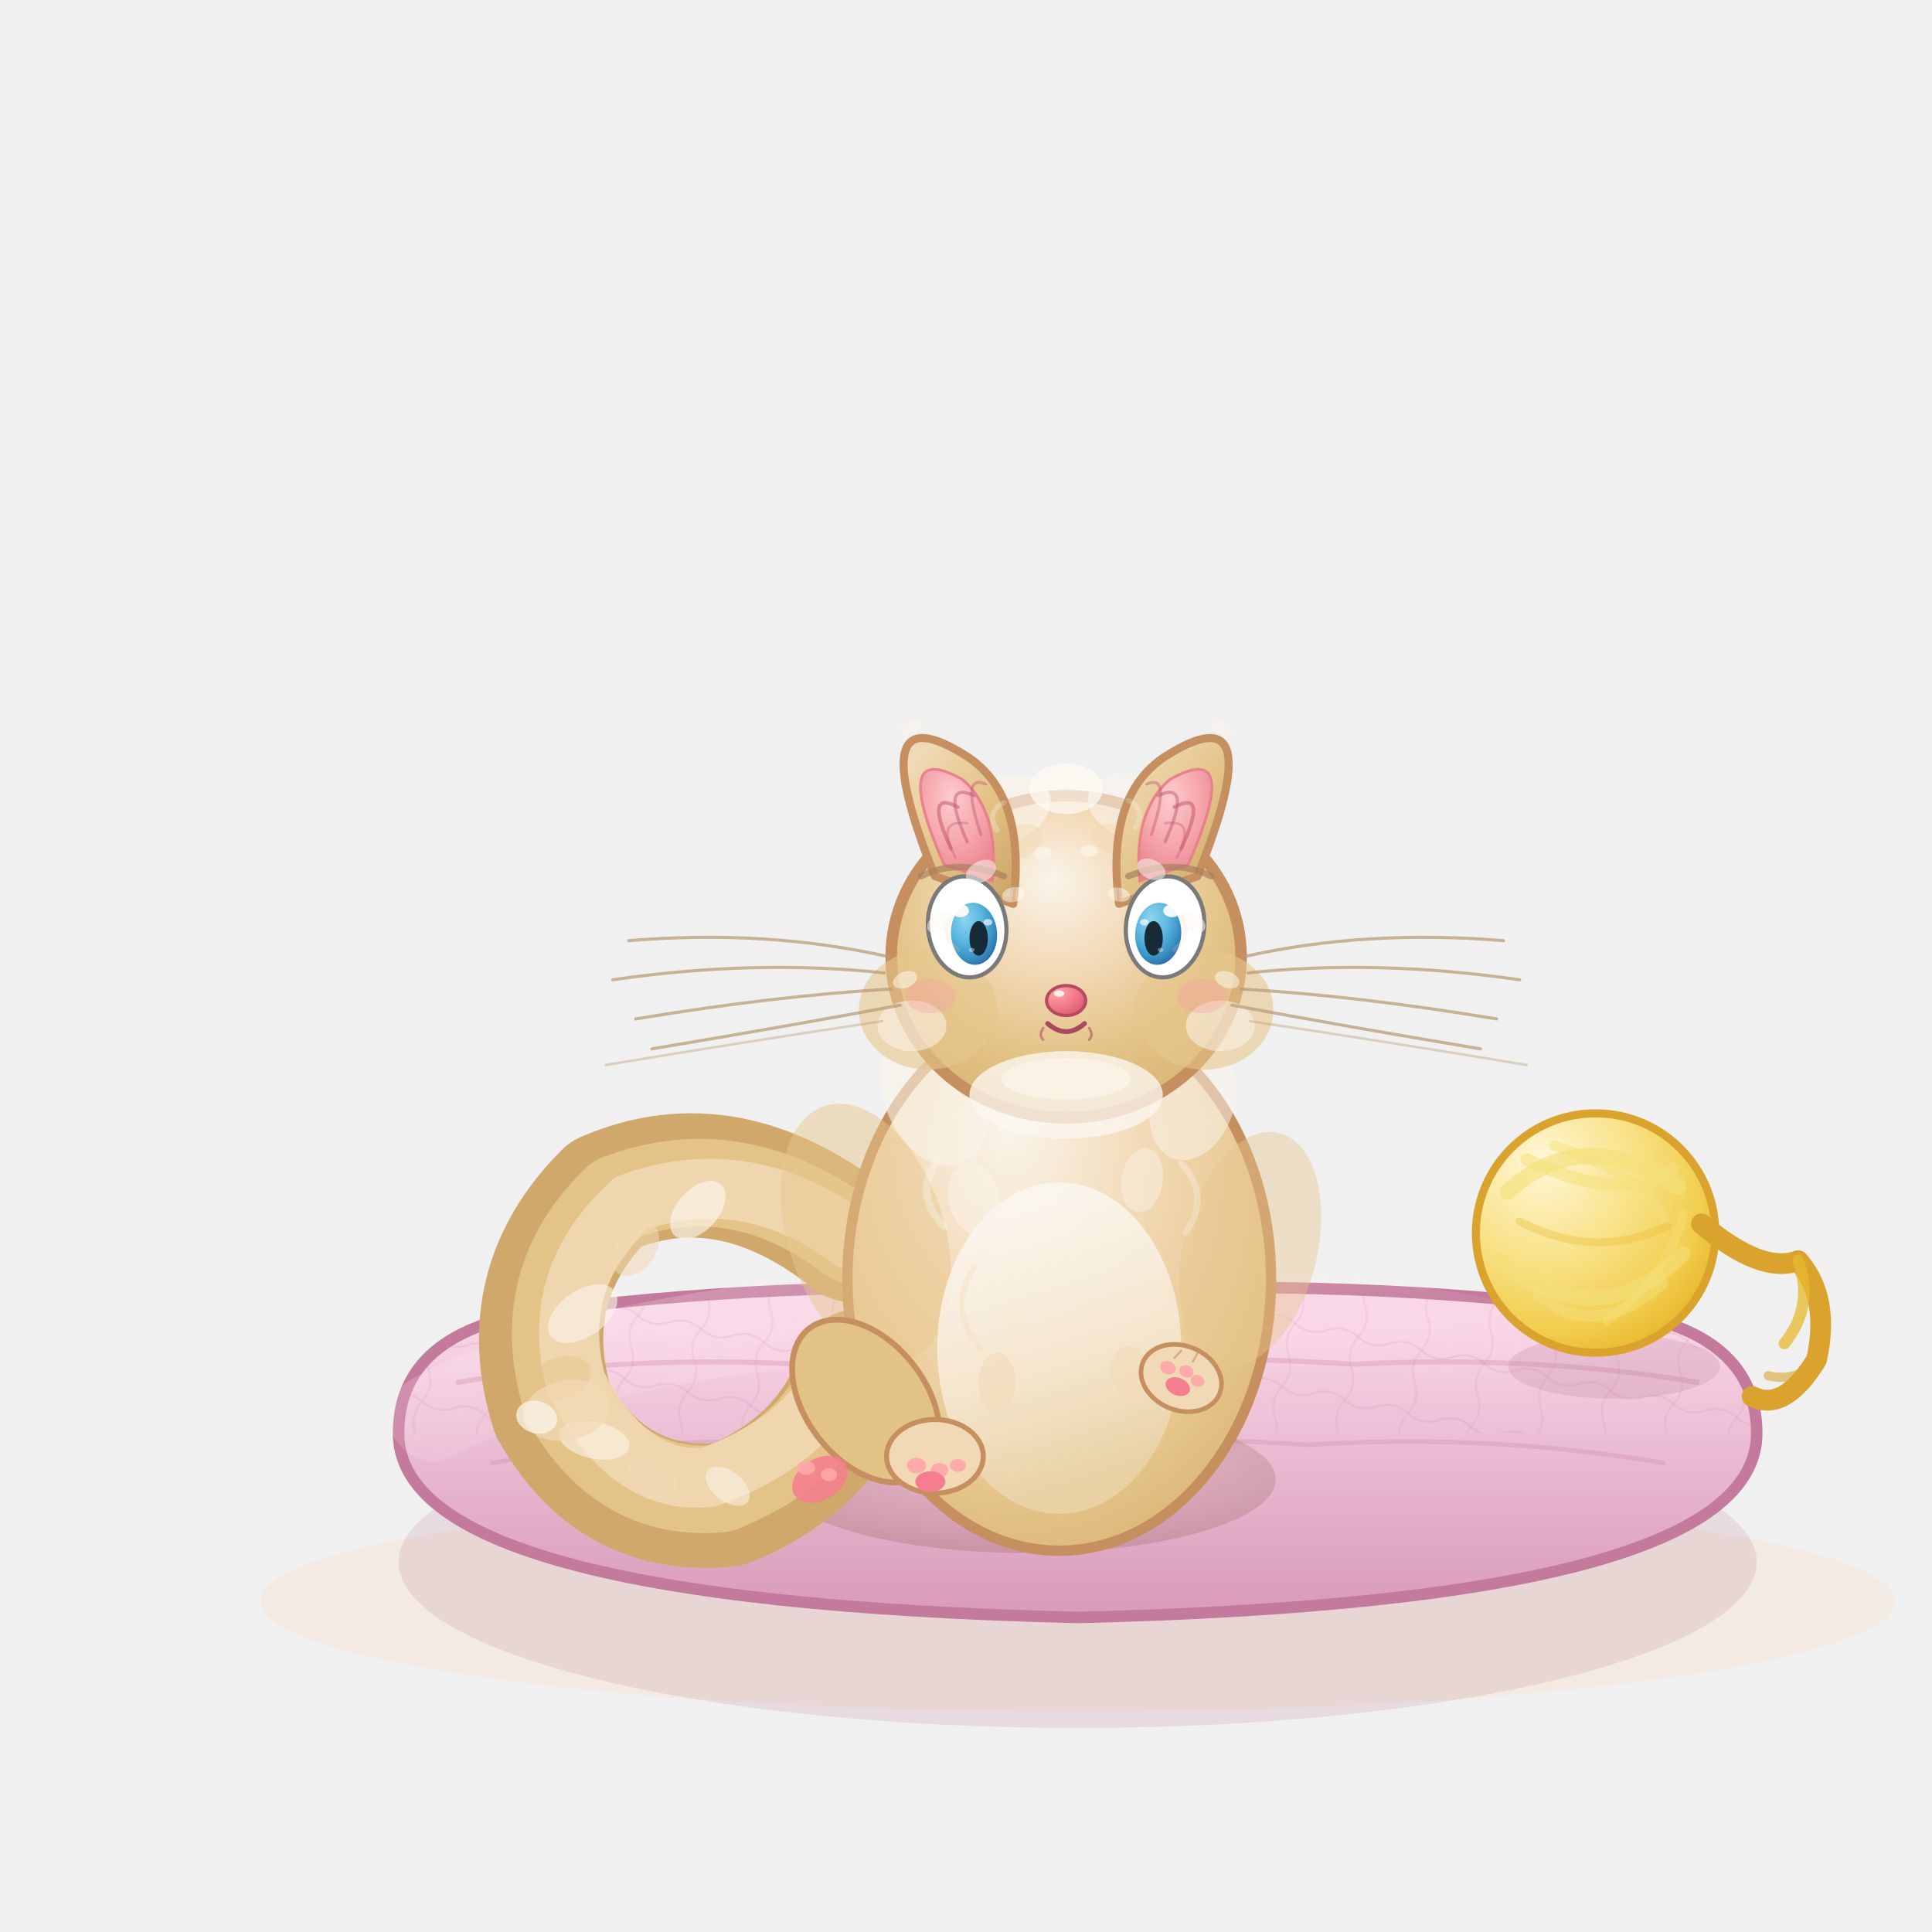
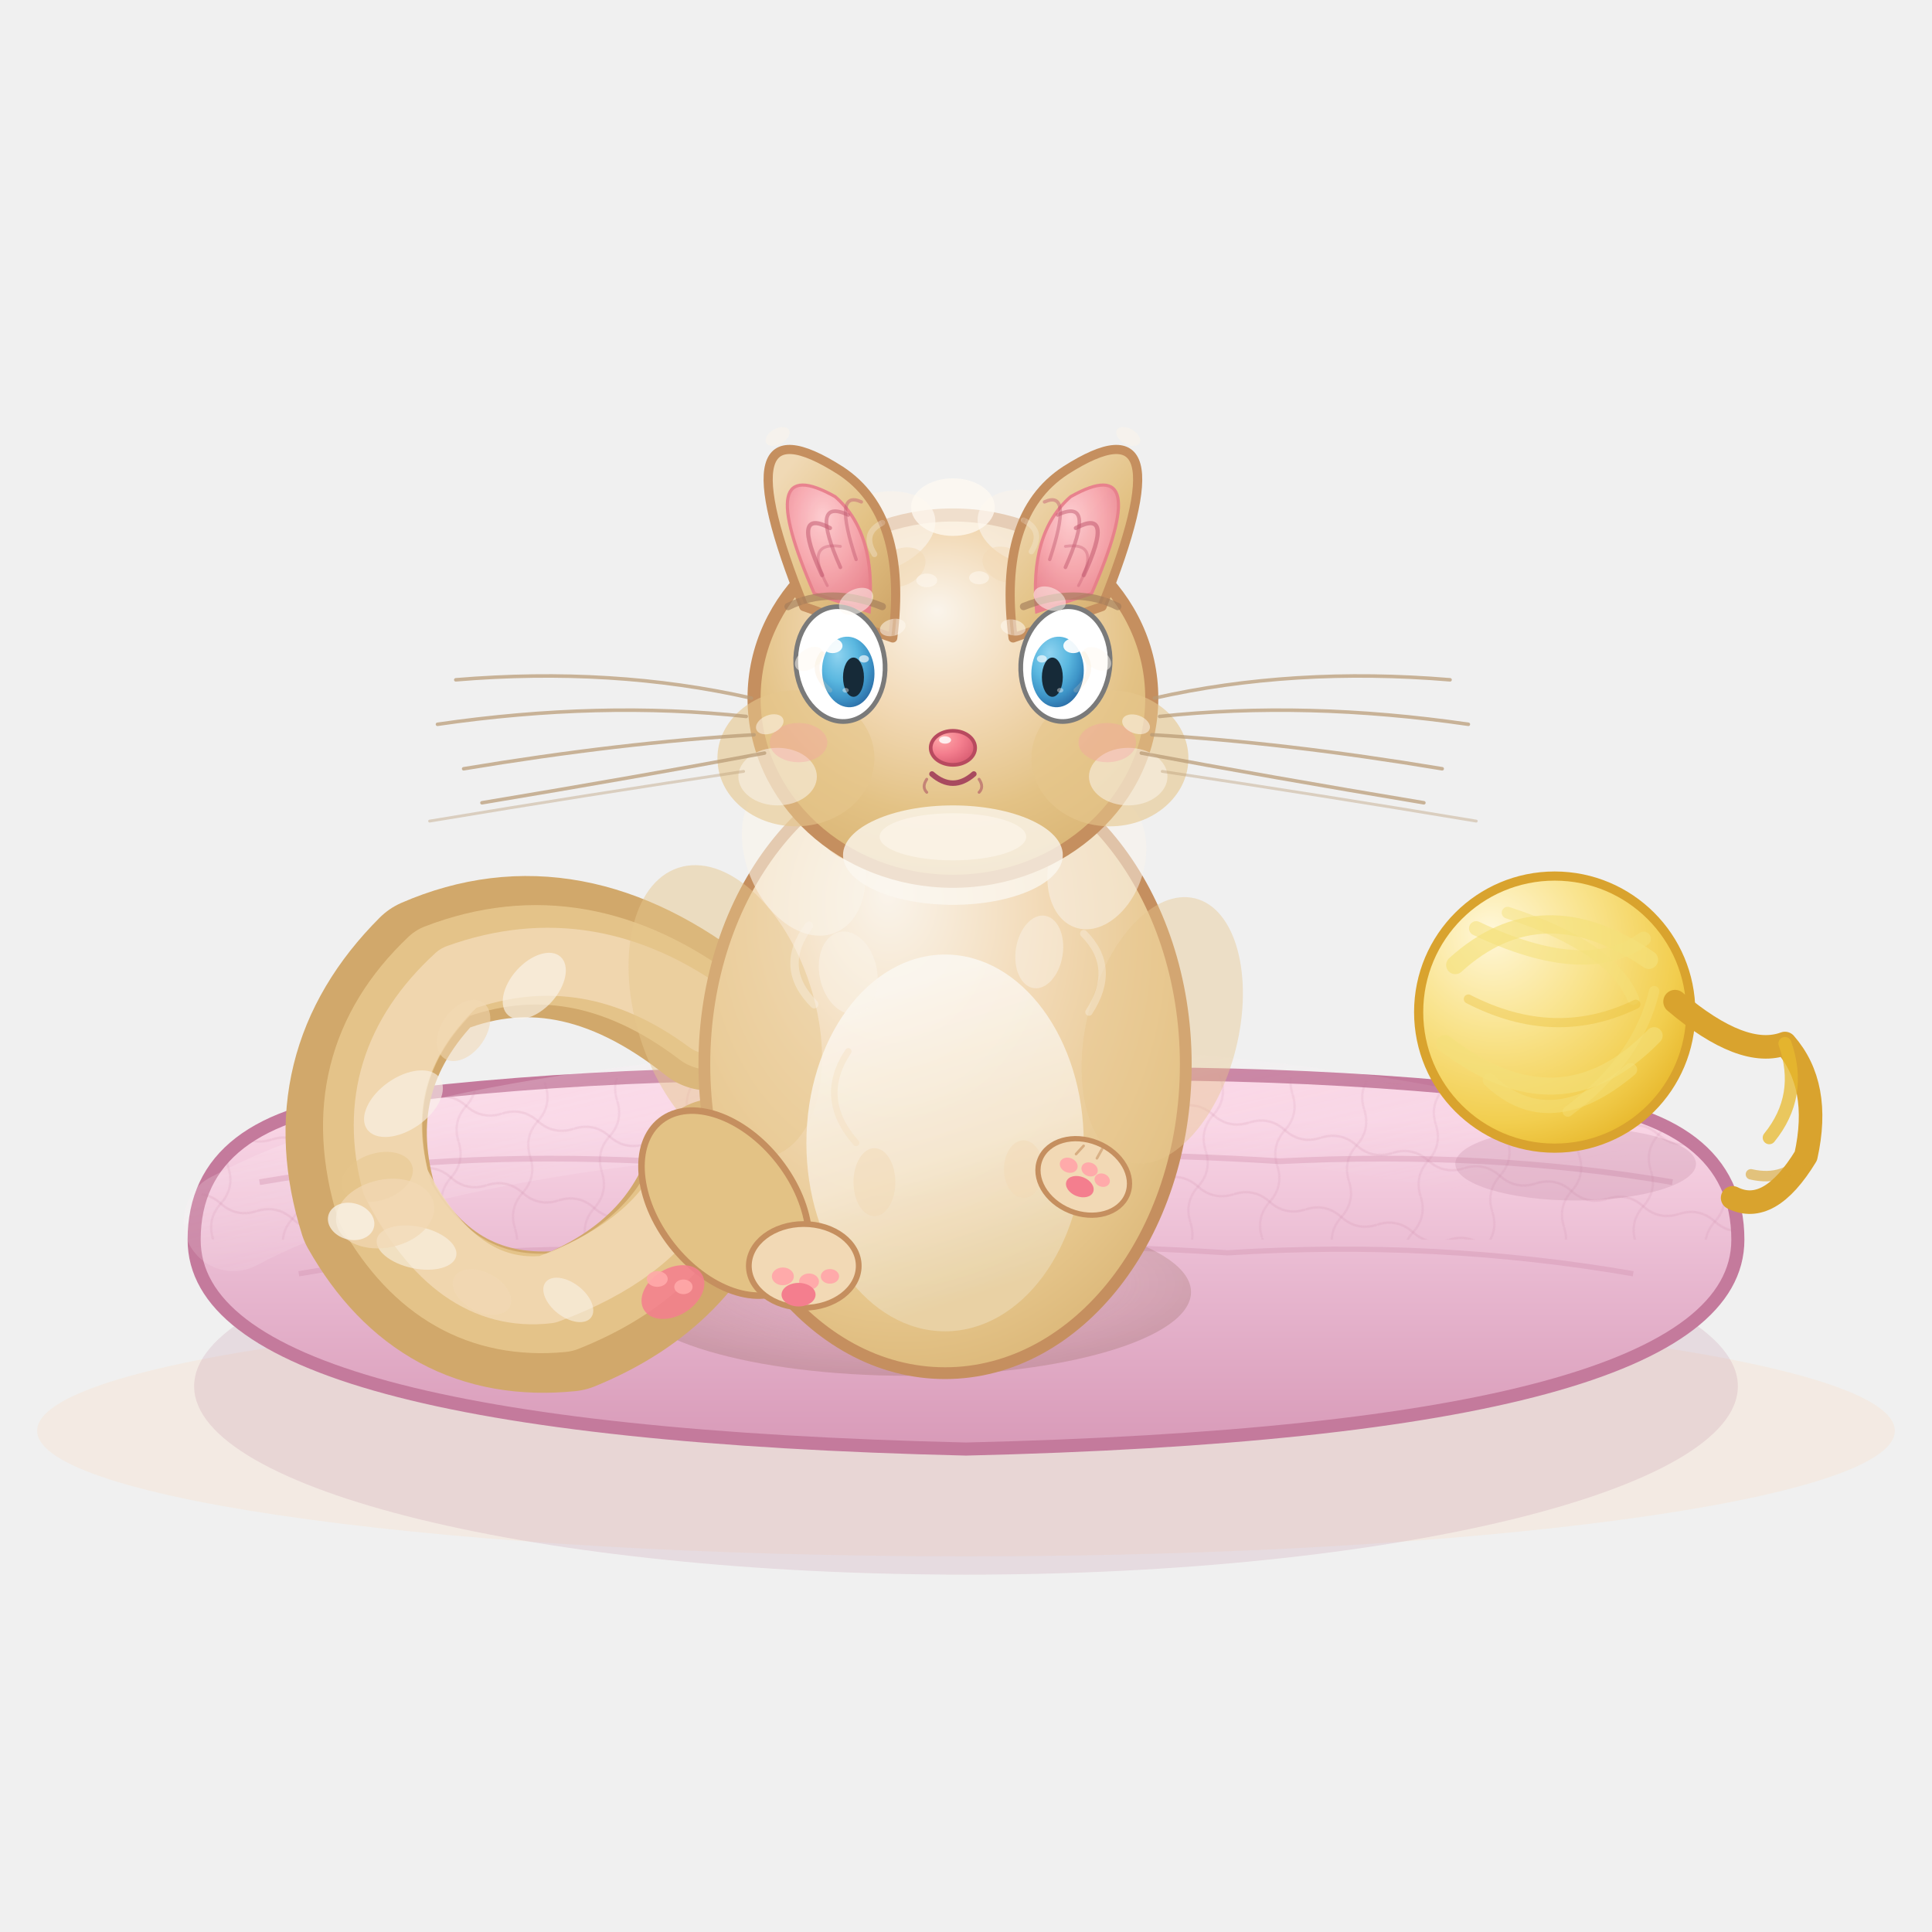
- <svg xmlns="http://www.w3.org/2000/svg" viewBox="-68.14 -140.64 839.28 839.28" aria-labelledby="title" role="img" preserveAspectRatio="xMidYMid meet">
+ <svg xmlns="http://www.w3.org/2000/svg" viewBox="30.80 8.18 738.40 738.40" aria-labelledby="title" role="img" preserveAspectRatio="xMidYMid meet">
  <defs>
    <radialGradient id="bodyFur" cx="42%" cy="32%" r="75%" fx="38%" fy="22%">
      <stop offset="0%" stop-color="#faf4eb" />
      <stop offset="42%" stop-color="#f2d9b5" />
      <stop offset="78%" stop-color="#e6c68c" />
      <stop offset="100%" stop-color="#d9b474" />
    </radialGradient>
    <radialGradient id="headFur" cx="48%" cy="35%" r="68%" fx="46%" fy="26%">
      <stop offset="0%" stop-color="#faf4eb" />
      <stop offset="38%" stop-color="#f2d9b5" />
      <stop offset="72%" stop-color="#e3c285" />
      <stop offset="100%" stop-color="#d9b474" />
    </radialGradient>
    <linearGradient id="bellyGrad" x1="35%" y1="8%" x2="55%" y2="92%">
      <stop offset="0%" stop-color="#fbf7f0" />
      <stop offset="55%" stop-color="#f6e9d4" />
      <stop offset="100%" stop-color="#e9d3a8" />
    </linearGradient>
    <linearGradient id="earOuter" x1="15%" y1="10%" x2="85%" y2="95%">
      <stop offset="0%" stop-color="#f0d9b5" />
      <stop offset="55%" stop-color="#e3c285" />
      <stop offset="100%" stop-color="#d1a86b" />
    </linearGradient>
    <radialGradient id="innerEarGrad" cx="48%" cy="32%" r="75%" fx="42%" fy="25%">
      <stop offset="0%" stop-color="#ffccd5" />
      <stop offset="50%" stop-color="#f8a5b2" />
      <stop offset="100%" stop-color="#e87a8c" />
    </radialGradient>
    <radialGradient id="irisGrad" cx="38%" cy="32%" r="72%" fx="32%" fy="24%">
      <stop offset="0%" stop-color="#8fd3f0" />
      <stop offset="48%" stop-color="#5bb8e0" />
      <stop offset="78%" stop-color="#3e95c8" />
      <stop offset="100%" stop-color="#2c6fa8" />
    </radialGradient>
    <radialGradient id="noseGrad" cx="28%" cy="26%" r="82%" fx="22%" fy="18%">
      <stop offset="0%" stop-color="#ffaaaa" />
      <stop offset="55%" stop-color="#f47e8e" />
      <stop offset="100%" stop-color="#d95d72" />
    </radialGradient>
    <linearGradient id="cushionGrad" x1="0%" y1="12%" x2="0%" y2="100%">
      <stop offset="0%" stop-color="#f9d5e5" />
      <stop offset="48%" stop-color="#e8b8d0" />
      <stop offset="100%" stop-color="#d89ab8" />
    </linearGradient>
    <linearGradient id="cushionHighlight" x1="0%" y1="0%" x2="100%" y2="40%">
      <stop offset="0%" stop-color="#fff0f6" stop-opacity="0.45" />
      <stop offset="100%" stop-color="#fff0f6" stop-opacity="0" />
    </linearGradient>
    <radialGradient id="yarnGrad" cx="32%" cy="28%" r="78%" fx="26%" fy="20%">
      <stop offset="0%" stop-color="#fff7d9" />
      <stop offset="45%" stop-color="#f9e38c" />
      <stop offset="82%" stop-color="#f2ce4f" />
      <stop offset="100%" stop-color="#e8b92e" />
    </radialGradient>
    <radialGradient id="softShadow" cx="50%" cy="45%" r="65%">
      <stop offset="0%" stop-color="#9a6f5f" stop-opacity="0.0" />
      <stop offset="65%" stop-color="#9a6f5f" stop-opacity="0.22" />
      <stop offset="100%" stop-color="#7a5040" stop-opacity="0.28" />
    </radialGradient>
    <pattern id="cushionTexture" width="28" height="28" patternUnits="userSpaceOnUse" patternTransform="rotate(12)">
      <path d="M0 14 Q7 10 14 14 Q21 18 28 14" fill="none" stroke="#c47a9c" stroke-width="0.9" opacity="0.22" />
      <path d="M14 0 Q18 7 14 14 Q10 21 14 28" fill="none" stroke="#c47a9c" stroke-width="0.9" opacity="0.18" />
    </pattern>
  </defs>
  <ellipse cx="400" cy="555" rx="355" ry="48" fill="#f5e6d8" opacity="0.55" />
  <ellipse cx="400" cy="538" rx="295" ry="72" fill="#b87a94" opacity="0.18" />
  <path id="cushionMain" d="M105 482 Q 105 435 175 428 Q 280 415 400 420 Q 520 415 625 428 Q 695 435 695 482 Q 695 555 400 562 Q 105 555 105 482 Z" fill="url(#cushionGrad)" stroke="#c47a9c" stroke-width="5" stroke-linejoin="round" />
  <path d="M120 475 Q 200 432 400 425 Q 600 432 680 475" fill="none" stroke="url(#cushionHighlight)" stroke-width="38" stroke-linecap="round" opacity="0.55" />
  <path d="M130 460 Q200 448 280 452 Q360 447 400 453 Q440 447 520 452 Q600 448 670 460" fill="none" stroke="#c47a9c" stroke-width="2.2" opacity="0.28" />
  <path d="M145 495 Q220 482 300 487 Q380 482 400 488 Q420 482 500 487 Q580 482 655 495" fill="none" stroke="#c47a9c" stroke-width="2" opacity="0.25" />
  <path d="M105 482 Q 105 435 175 428 Q 280 415 400 420 Q 520 415 625 428 Q 695 435 695 482" fill="url(#cushionTexture)" opacity="0.65" />
  <g id="yarn" transform="translate(625 395)">
    <ellipse cx="8" cy="58" rx="46" ry="14" fill="#b87a94" opacity="0.22" />
    <circle cx="0" cy="0" r="52" fill="url(#yarnGrad)" stroke="#d9a32e" stroke-width="3.5" />
    <path d="M-38 -18 Q -5 -48 36 -20" fill="none" stroke="#f4e07a" stroke-width="7" stroke-linecap="round" opacity="0.65" />
    <path d="M-42 12 Q 2 46 38 9" fill="none" stroke="#f4e07a" stroke-width="6.5" stroke-linecap="round" opacity="0.6" />
    <path d="M-30 -32 Q 12 -12 34 -28" fill="none" stroke="#f4e07a" stroke-width="5.5" stroke-linecap="round" opacity="0.55" />
    <path d="M-25 26 Q -2 48 29 22" fill="none" stroke="#f4e07a" stroke-width="5" stroke-linecap="round" opacity="0.5" />
    <path d="M-18 -38 Q 22 -25 30 -5" fill="none" stroke="#f4e07a" stroke-width="4.5" stroke-linecap="round" opacity="0.45" />
    <path d="M 5 38 Q 32 18 38 -8" fill="none" stroke="#f4e07a" stroke-width="4" stroke-linecap="round" opacity="0.4" />
    <path d="M-33 -5 Q 0 12 31 -3" fill="none" stroke="#e8b92e" stroke-width="3.5" stroke-linecap="round" opacity="0.35" />
    <path d="M46 -4 Q 72 18 88 12 Q 102 28 96 55 Q 82 78 68 71" fill="none" stroke="#d9a32e" stroke-width="9" stroke-linecap="round" stroke-linejoin="round" />
    <path d="M88 12 Q 95 32 82 48" fill="none" stroke="#e8b92e" stroke-width="5" stroke-linecap="round" opacity="0.75" />
    <path d="M96 55 Q 88 65 75 62" fill="none" stroke="#d9a32e" stroke-width="4" stroke-linecap="round" opacity="0.6" />
  </g>
  <ellipse cx="378" cy="502" rx="108" ry="32" fill="url(#softShadow)" />
  <g id="tail">
    <path d="M 302 398 Q 248 355 195 378 Q 155 418 172 472 Q 198 518 248 513 Q 292 495 305 455" fill="none" stroke="#d1a86b" stroke-width="54" stroke-linecap="round" stroke-linejoin="round" />
    <path d="M 302 398 Q 252 360 200 380 Q 162 416 178 468 Q 202 510 245 506 Q 285 490 298 458" fill="none" stroke="#e6c68c" stroke-width="38" stroke-linecap="round" stroke-linejoin="round" opacity="0.92" />
    <path d="M 302 398 Q 256 364 206 382 Q 170 415 182 460 Q 205 505 240 501 Q 278 487 292 462" fill="none" stroke="#f2d9b5" stroke-width="26" stroke-linecap="round" stroke-linejoin="round" opacity="0.85" />
    <ellipse cx="235" cy="385" rx="15" ry="9" fill="#faf4eb" opacity="0.65" transform="rotate(-48 235 385)" />
    <ellipse cx="208" cy="402" rx="13" ry="8.5" fill="#f2d9b5" opacity="0.55" transform="rotate(-55 208 402)" />
    <ellipse cx="185" cy="430" rx="17" ry="10" fill="#faf4eb" opacity="0.6" transform="rotate(-35 185 430)" />
    <ellipse cx="175" cy="458" rx="14" ry="9" fill="#e6c68c" opacity="0.5" transform="rotate(-18 175 458)" />
    <ellipse cx="190" cy="485" rx="15.5" ry="8" fill="#faf4eb" opacity="0.58" transform="rotate(12 190 485)" />
    <ellipse cx="215" cy="502" rx="12" ry="7.5" fill="#f2d9b5" opacity="0.62" transform="rotate(28 215 502)" />
    <ellipse cx="248" cy="505" rx="11" ry="6.5" fill="#faf4eb" opacity="0.55" transform="rotate(38 248 505)" />
    <ellipse cx="178" cy="472" rx="19" ry="13" fill="#f2d9b5" opacity="0.7" transform="rotate(-12 178 472)" />
    <ellipse cx="165" cy="475" rx="9" ry="7" fill="#faf4eb" opacity="0.75" transform="rotate(15 165 475)" />
  </g>
  <g id="body">
    <ellipse cx="392" cy="415" rx="92" ry="118" fill="url(#bodyFur)" stroke="#c58f5f" stroke-width="4.5" stroke-linejoin="round" />
    <ellipse cx="308" cy="395" rx="34" ry="58" fill="#e6c68c" opacity="0.48" transform="rotate(-18 308 395)" />
    <ellipse cx="475" cy="402" rx="29" ry="52" fill="#e6c68c" opacity="0.42" transform="rotate(14 475 402)" />
    <ellipse cx="338" cy="335" rx="22" ry="32" fill="#faf4eb" opacity="0.58" transform="rotate(-22 338 335)" />
    <ellipse cx="355" cy="320" rx="14" ry="19" fill="#f2d9b5" opacity="0.65" transform="rotate(-30 355 320)" />
    <ellipse cx="450" cy="338" rx="18" ry="26" fill="#faf4eb" opacity="0.52" transform="rotate(18 450 338)" />
    <ellipse cx="392" cy="445" rx="53" ry="72" fill="url(#bellyGrad)" opacity="0.88" />
    <ellipse cx="355" cy="380" rx="11" ry="16" fill="#faf4eb" opacity="0.48" transform="rotate(-12 355 380)" />
    <ellipse cx="428" cy="372" rx="9" ry="14" fill="#faf4eb" opacity="0.45" transform="rotate(9 428 372)" />
    <ellipse cx="365" cy="460" rx="8" ry="13" fill="#f2d9b5" opacity="0.5" />
    <ellipse cx="422" cy="455" rx="7.5" ry="11" fill="#f2d9b5" opacity="0.47" />
    <path d="M340 362 Q 328 378 342 392" fill="none" stroke="#faf4eb" stroke-width="3.2" opacity="0.38" stroke-linecap="round" />
    <path d="M445 365 Q 458 378 447 395" fill="none" stroke="#faf4eb" stroke-width="2.8" opacity="0.35" stroke-linecap="round" />
    <path d="M355 410 Q 343 428 358 445" fill="none" stroke="#f2d9b5" stroke-width="2.5" opacity="0.32" stroke-linecap="round" />
  </g>
  <g id="hindLeg">
    <ellipse cx="308" cy="468" rx="26" ry="40" fill="#e3c285" stroke="#c58f5f" stroke-width="2.5" transform="rotate(-38 308 468)" />
    <ellipse cx="288" cy="502" rx="13" ry="9" fill="#f47e8e" opacity="0.85" transform="rotate(-32 288 502)" />
    <ellipse cx="282" cy="497" rx="4" ry="3" fill="#ffaaaa" opacity="0.9" />
    <ellipse cx="292" cy="500" rx="3.5" ry="2.8" fill="#ffaaaa" opacity="0.85" />
  </g>
  <g id="frontPaws">
    <ellipse cx="338" cy="492" rx="21" ry="16" fill="#f2d9b5" stroke="#c58f5f" stroke-width="2.2" />
    <ellipse cx="330" cy="496" rx="4.2" ry="3.4" fill="#ffaaaa" />
    <ellipse cx="340" cy="498" rx="3.8" ry="3.1" fill="#ffaaaa" />
    <ellipse cx="348" cy="496" rx="3.5" ry="2.8" fill="#ffaaaa" />
    <ellipse cx="336" cy="503" rx="6.5" ry="4.5" fill="#f47e8e" />
    <g transform="translate(445 458) rotate(22)">
      <ellipse cx="0" cy="0" rx="18" ry="14" fill="#f2d9b5" stroke="#c58f5f" stroke-width="2" />
      <ellipse cx="-7" cy="-2" rx="3.5" ry="2.8" fill="#ffaaaa" />
      <ellipse cx="1" cy="-3.5" rx="3.2" ry="2.6" fill="#ffaaaa" />
      <ellipse cx="7" cy="-1.5" rx="3" ry="2.5" fill="#ffaaaa" />
      <ellipse cx="0" cy="4" rx="5.5" ry="3.8" fill="#f47e8e" />
      <path d="M-6 -7 L-4.5 -11" fill="none" stroke="#c58f5f" stroke-width="1" stroke-linecap="round" opacity="0.6" />
      <path d="M2 -8.5 L2.5 -12.5" fill="none" stroke="#c58f5f" stroke-width="1" stroke-linecap="round" opacity="0.55" />
    </g>
  </g>
  <g id="head">
    <ellipse cx="395" cy="275" rx="76" ry="70" fill="url(#headFur)" stroke="#c58f5f" stroke-width="5" stroke-linejoin="round" />
    <ellipse cx="335" cy="298" rx="30" ry="26" fill="#e6c68c" opacity="0.6" />
    <ellipse cx="455" cy="298" rx="30" ry="26" fill="#e6c68c" opacity="0.6" />
    <ellipse cx="328" cy="305" rx="15" ry="11" fill="#faf4eb" opacity="0.55" />
    <ellipse cx="462" cy="305" rx="15" ry="11" fill="#faf4eb" opacity="0.55" />
    <ellipse cx="365" cy="212" rx="24" ry="15" fill="#faf4eb" opacity="0.68" transform="rotate(-18 365 212)" />
    <ellipse cx="425" cy="210" rx="21" ry="14" fill="#faf4eb" opacity="0.62" transform="rotate(16 425 210)" />
    <ellipse cx="395" cy="202" rx="16" ry="11" fill="#fffaf2" opacity="0.75" />
    <ellipse cx="375" cy="225" rx="10" ry="7" fill="#f2d9b5" opacity="0.5" transform="rotate(-25 375 225)" />
    <ellipse cx="415" cy="224" rx="9" ry="6.5" fill="#f2d9b5" opacity="0.48" transform="rotate(22 415 224)" />
    <ellipse cx="395" cy="335" rx="42" ry="19" fill="#fbf7f0" opacity="0.78" />
    <ellipse cx="395" cy="328" rx="28" ry="9" fill="#fffaf2" opacity="0.5" />
    <g id="leftEar">
      <path d="M 338 240 Q 305 158 352 188 Q 378 205 372 252 Z" fill="url(#earOuter)" stroke="#c58f5f" stroke-width="3.5" stroke-linejoin="round" />
      <path d="M 342 235 Q 318 180 350 198 Q 366 212 363 242 Z" fill="url(#innerEarGrad)" stroke="#e87a8c" stroke-width="1.2" opacity="0.9" />
      <path d="M 345 228 Q 333 202 348 210" fill="none" stroke="#c25a70" stroke-width="1.6" stroke-linecap="round" opacity="0.55" />
      <path d="M 352 225 Q 340 198 355 205" fill="none" stroke="#c25a70" stroke-width="1.4" stroke-linecap="round" opacity="0.5" />
      <path d="M 358 222 Q 349 195 360 200" fill="none" stroke="#c25a70" stroke-width="1.3" stroke-linecap="round" opacity="0.45" />
      <path d="M 347 232 Q 338 215 352 217" fill="none" stroke="#c25a70" stroke-width="1.1" stroke-linecap="round" opacity="0.35" />
      <ellipse cx="328" cy="175" rx="5" ry="3" fill="#faf4eb" opacity="0.6" transform="rotate(-30 328 175)" />
    </g>
    <g id="rightEar">
      <path d="M 452 240 Q 485 158 438 188 Q 412 205 418 252 Z" fill="url(#earOuter)" stroke="#c58f5f" stroke-width="3.5" stroke-linejoin="round" />
      <path d="M 448 235 Q 472 180 440 198 Q 424 212 427 242 Z" fill="url(#innerEarGrad)" stroke="#e87a8c" stroke-width="1.2" opacity="0.9" />
      <path d="M 445 228 Q 457 202 442 210" fill="none" stroke="#c25a70" stroke-width="1.6" stroke-linecap="round" opacity="0.55" />
      <path d="M 438 225 Q 450 198 435 205" fill="none" stroke="#c25a70" stroke-width="1.4" stroke-linecap="round" opacity="0.5" />
      <path d="M 432 222 Q 441 195 430 200" fill="none" stroke="#c25a70" stroke-width="1.3" stroke-linecap="round" opacity="0.45" />
      <path d="M 443 232 Q 452 215 438 217" fill="none" stroke="#c25a70" stroke-width="1.1" stroke-linecap="round" opacity="0.35" />
      <ellipse cx="462" cy="175" rx="5" ry="3" fill="#faf4eb" opacity="0.6" transform="rotate(30 462 175)" />
    </g>
  </g>
  <g id="face">
    <ellipse cx="352" cy="262" rx="17" ry="22" fill="#ffffff" stroke="#7a7a7a" stroke-width="1.8" transform="rotate(-7 352 262)" />
    <ellipse cx="355" cy="265" rx="10" ry="13.5" fill="url(#irisGrad)" transform="rotate(-4 355 265)" />
    <ellipse cx="357" cy="267" rx="4" ry="7.5" fill="#162a38" />
    <ellipse cx="349" cy="255" rx="3.8" ry="2.8" fill="#ffffff" opacity="0.92" />
    <ellipse cx="361" cy="260" rx="1.9" ry="1.4" fill="#ffffff" opacity="0.65" />
    <ellipse cx="354" cy="272" rx="1.2" ry="0.9" fill="#ffffff" opacity="0.4" />
    <ellipse cx="438" cy="262" rx="17" ry="22" fill="#ffffff" stroke="#7a7a7a" stroke-width="1.8" transform="rotate(7 438 262)" />
    <ellipse cx="435" cy="265" rx="10" ry="13.5" fill="url(#irisGrad)" transform="rotate(4 435 265)" />
    <ellipse cx="433" cy="267" rx="4" ry="7.5" fill="#162a38" />
    <ellipse cx="441" cy="255" rx="3.8" ry="2.8" fill="#ffffff" opacity="0.92" />
    <ellipse cx="429" cy="260" rx="1.9" ry="1.4" fill="#ffffff" opacity="0.65" />
    <ellipse cx="436" cy="272" rx="1.2" ry="0.9" fill="#ffffff" opacity="0.4" />
    <path d="M 332 240 Q 348 232 368 240" fill="none" stroke="#a37c5a" stroke-width="2.8" stroke-linecap="round" opacity="0.65" />
    <path d="M 422 240 Q 442 232 458 240" fill="none" stroke="#a37c5a" stroke-width="2.8" stroke-linecap="round" opacity="0.65" />
    <ellipse cx="395" cy="294" rx="8.5" ry="6.5" fill="url(#noseGrad)" stroke="#b84a5f" stroke-width="1.4" />
    <ellipse cx="392" cy="291" rx="2.3" ry="1.4" fill="#ffffff" opacity="0.82" />
    <path d="M 387 304 Q 395 311 403 304" fill="none" stroke="#a84a5f" stroke-width="2.1" stroke-linecap="round" />
    <path d="M 385 306 Q 383 309 385 311" fill="none" stroke="#a84a5f" stroke-width="1.1" stroke-linecap="round" opacity="0.55" />
    <path d="M 405 306 Q 407 309 405 311" fill="none" stroke="#a84a5f" stroke-width="1.1" stroke-linecap="round" opacity="0.55" />
    <ellipse cx="336" cy="292" rx="11" ry="7.5" fill="#f89aa8" opacity="0.32" />
    <ellipse cx="454" cy="292" rx="11" ry="7.5" fill="#f89aa8" opacity="0.32" />
  </g>
  <g id="whiskers" fill="none" stroke="#b89a75" stroke-width="1.35" stroke-linecap="round" opacity="0.72">
    <path d="M 318 275 Q 265 263 205 268" />
    <path d="M 316 282 Q 260 276 198 285" />
    <path d="M 319 289 Q 268 292 208 302" />
    <path d="M 323 296 Q 275 305 215 315" />
    <path d="M 472 275 Q 525 263 585 268" />
    <path d="M 474 282 Q 530 276 592 285" />
    <path d="M 471 289 Q 522 292 582 302" />
    <path d="M 467 296 Q 515 305 575 315" />
    <path d="M 315 303 Q 255 312 195 322" stroke-width="1.1" opacity="0.55" />
    <path d="M 475 303 Q 535 312 595 322" stroke-width="1.1" opacity="0.55" />
  </g>
  <g id="extraFurTufts" fill="#fffaf2" opacity="0.52">
    <ellipse cx="358" cy="238" rx="7" ry="4.5" transform="rotate(-28 358 238)" />
    <ellipse cx="432" cy="237" rx="6.5" ry="4.2" transform="rotate(25 432 237)" />
    <ellipse cx="372" cy="248" rx="5" ry="3.2" transform="rotate(-15 372 248)" />
    <ellipse cx="418" cy="248" rx="4.8" ry="3" transform="rotate(12 418 248)" />
    <ellipse cx="340" cy="260" rx="6" ry="3.8" transform="rotate(-35 340 260)" />
    <ellipse cx="450" cy="260" rx="6" ry="3.8" transform="rotate(32 450 260)" />
    <ellipse cx="325" cy="285" rx="5.5" ry="3.5" transform="rotate(-22 325 285)" />
    <ellipse cx="465" cy="285" rx="5.5" ry="3.5" transform="rotate(20 465 285)" />
    <ellipse cx="385" cy="230" rx="4" ry="2.6" />
    <ellipse cx="405" cy="229" rx="3.8" ry="2.5" />
    <path d="M365 220 Q360 212 368 208" fill="none" stroke="#faf4eb" stroke-width="2.2" opacity="0.6" stroke-linecap="round" />
    <path d="M425 219 Q430 211 422 207" fill="none" stroke="#faf4eb" stroke-width="2.1" opacity="0.55" stroke-linecap="round" />
    <path d="M348 272 Q340 265 345 258" fill="none" stroke="#f2d9b5" stroke-width="1.8" opacity="0.4" stroke-linecap="round" />
    <path d="M442 272 Q450 265 445 258" fill="none" stroke="#f2d9b5" stroke-width="1.8" opacity="0.4" stroke-linecap="round" />
  </g>
  <path d="M 338 240 Q 305 158 352 188 Q 378 205 372 252" fill="none" stroke="#c58f5f" stroke-width="1.2" opacity="0.3" />
  <path d="M 452 240 Q 485 158 438 188 Q 412 205 418 252" fill="none" stroke="#c58f5f" stroke-width="1.2" opacity="0.3" />
</svg>
